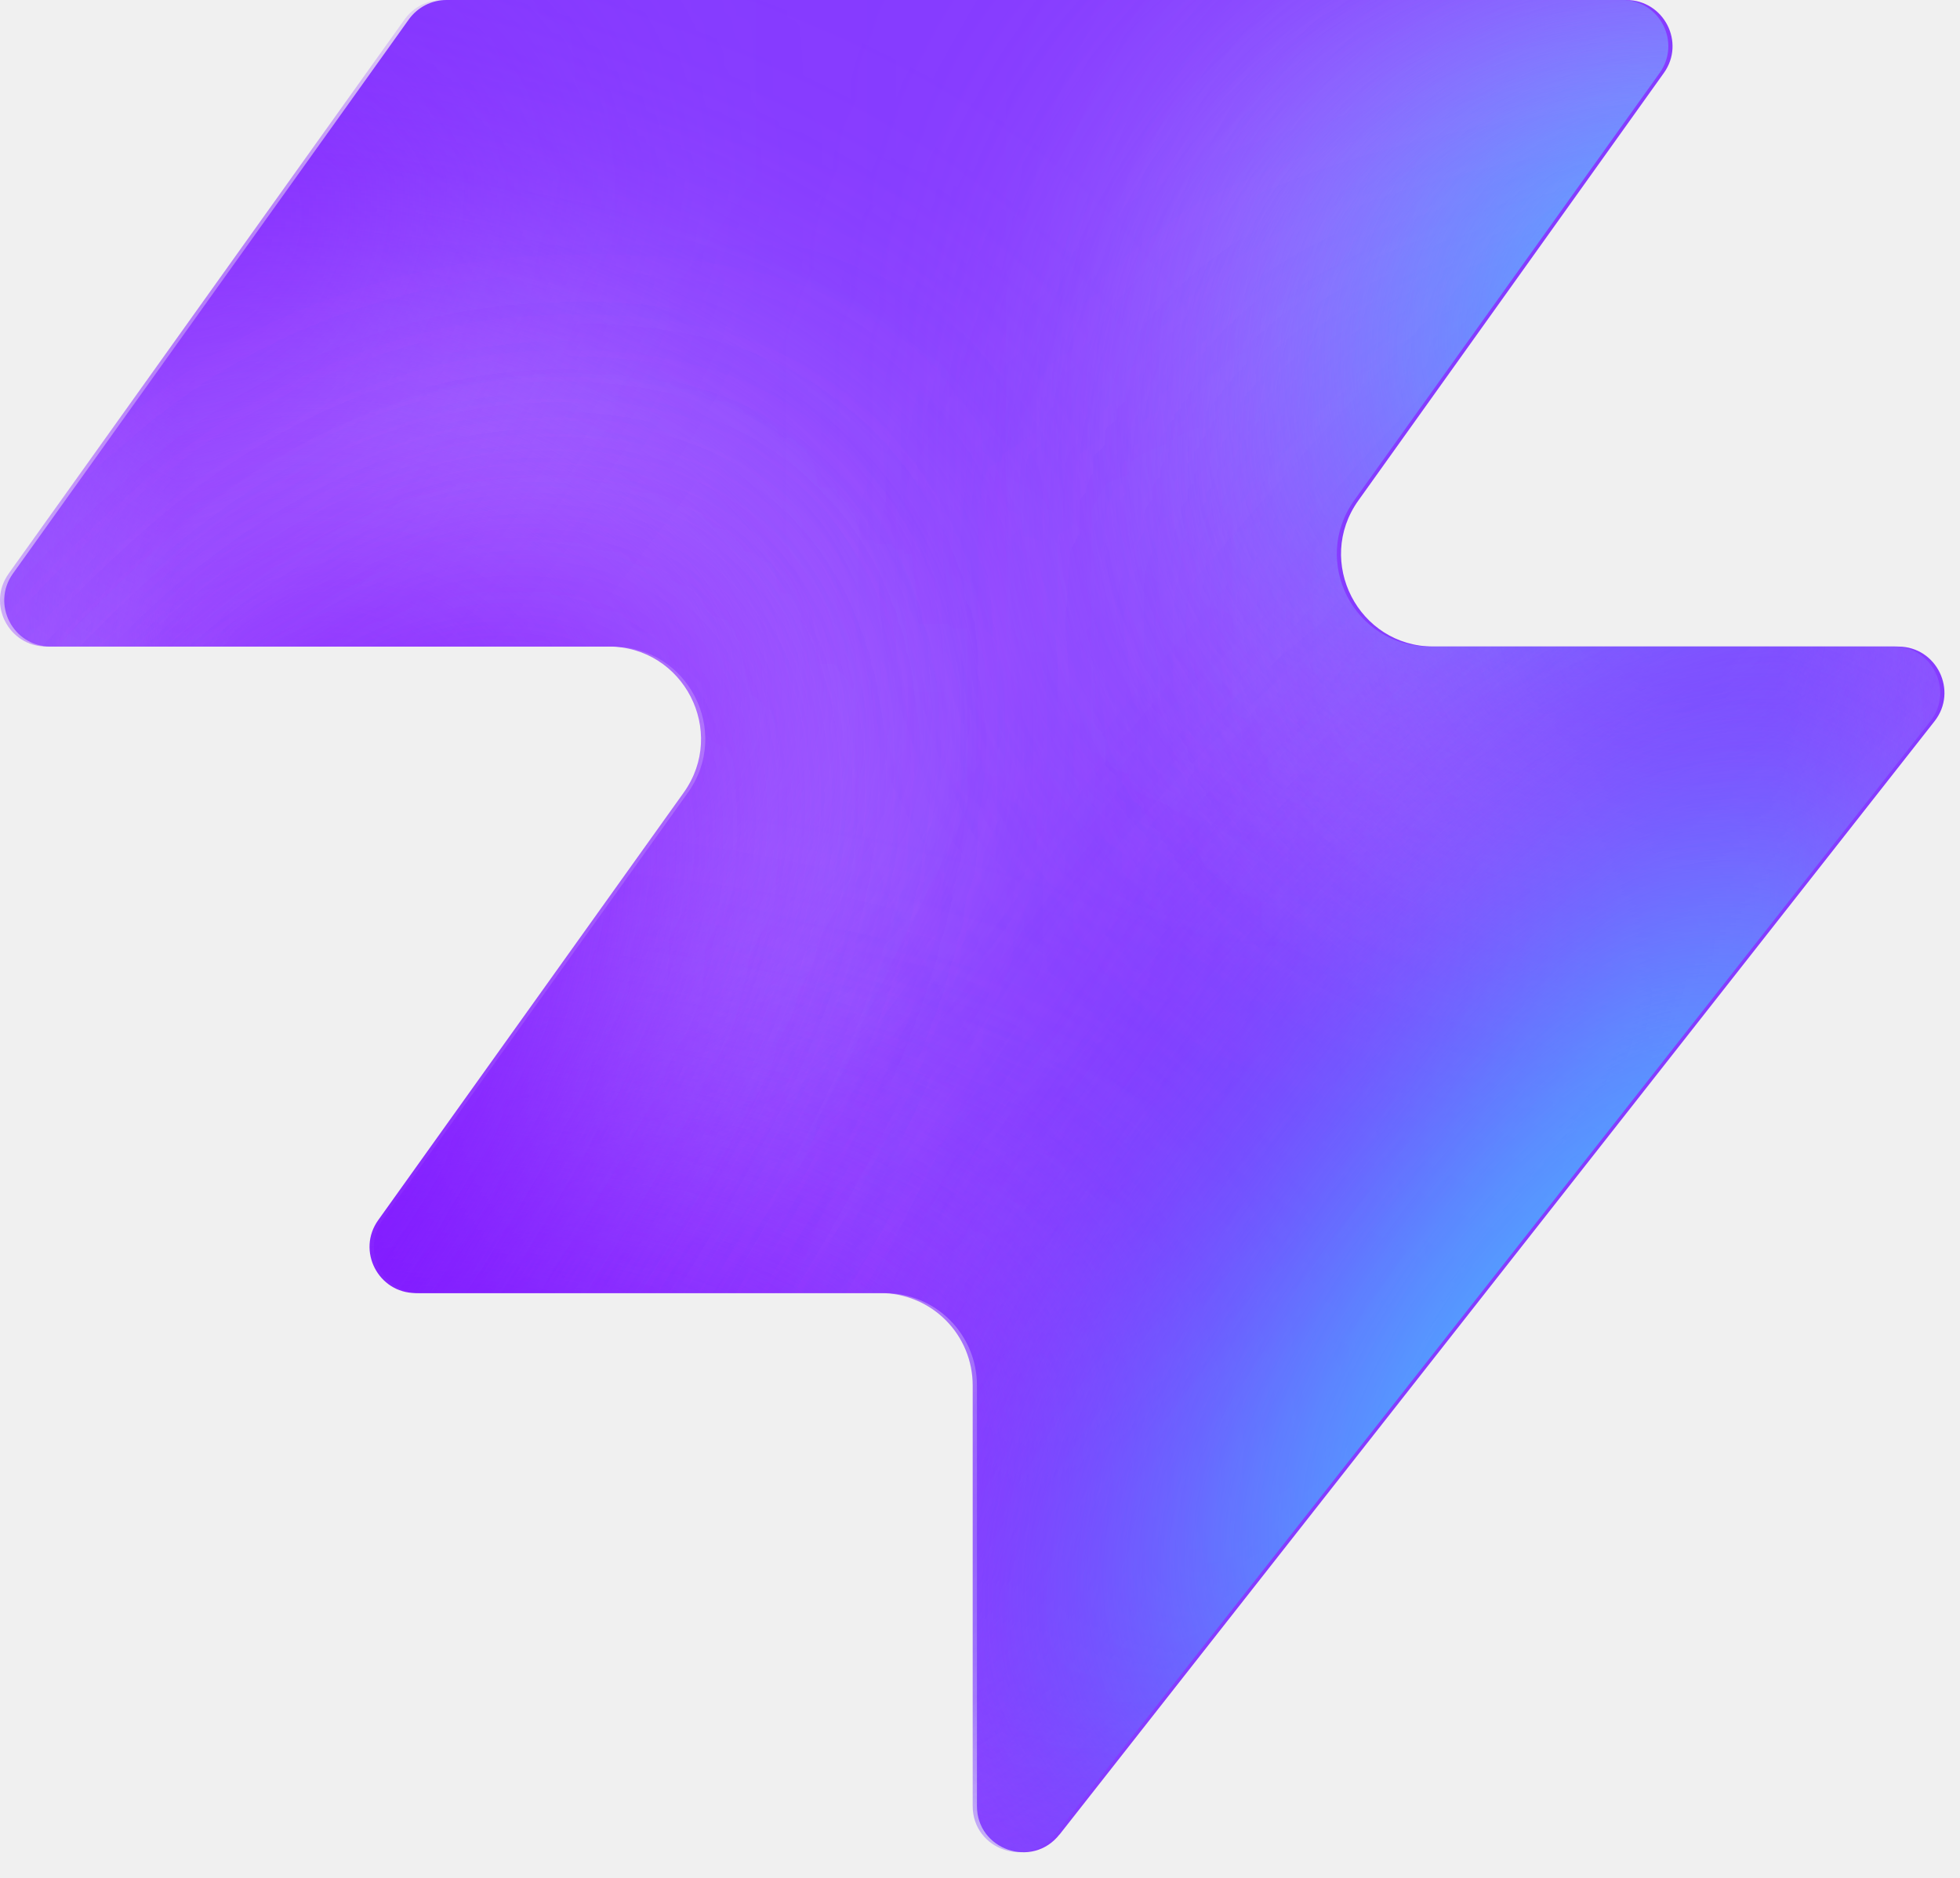
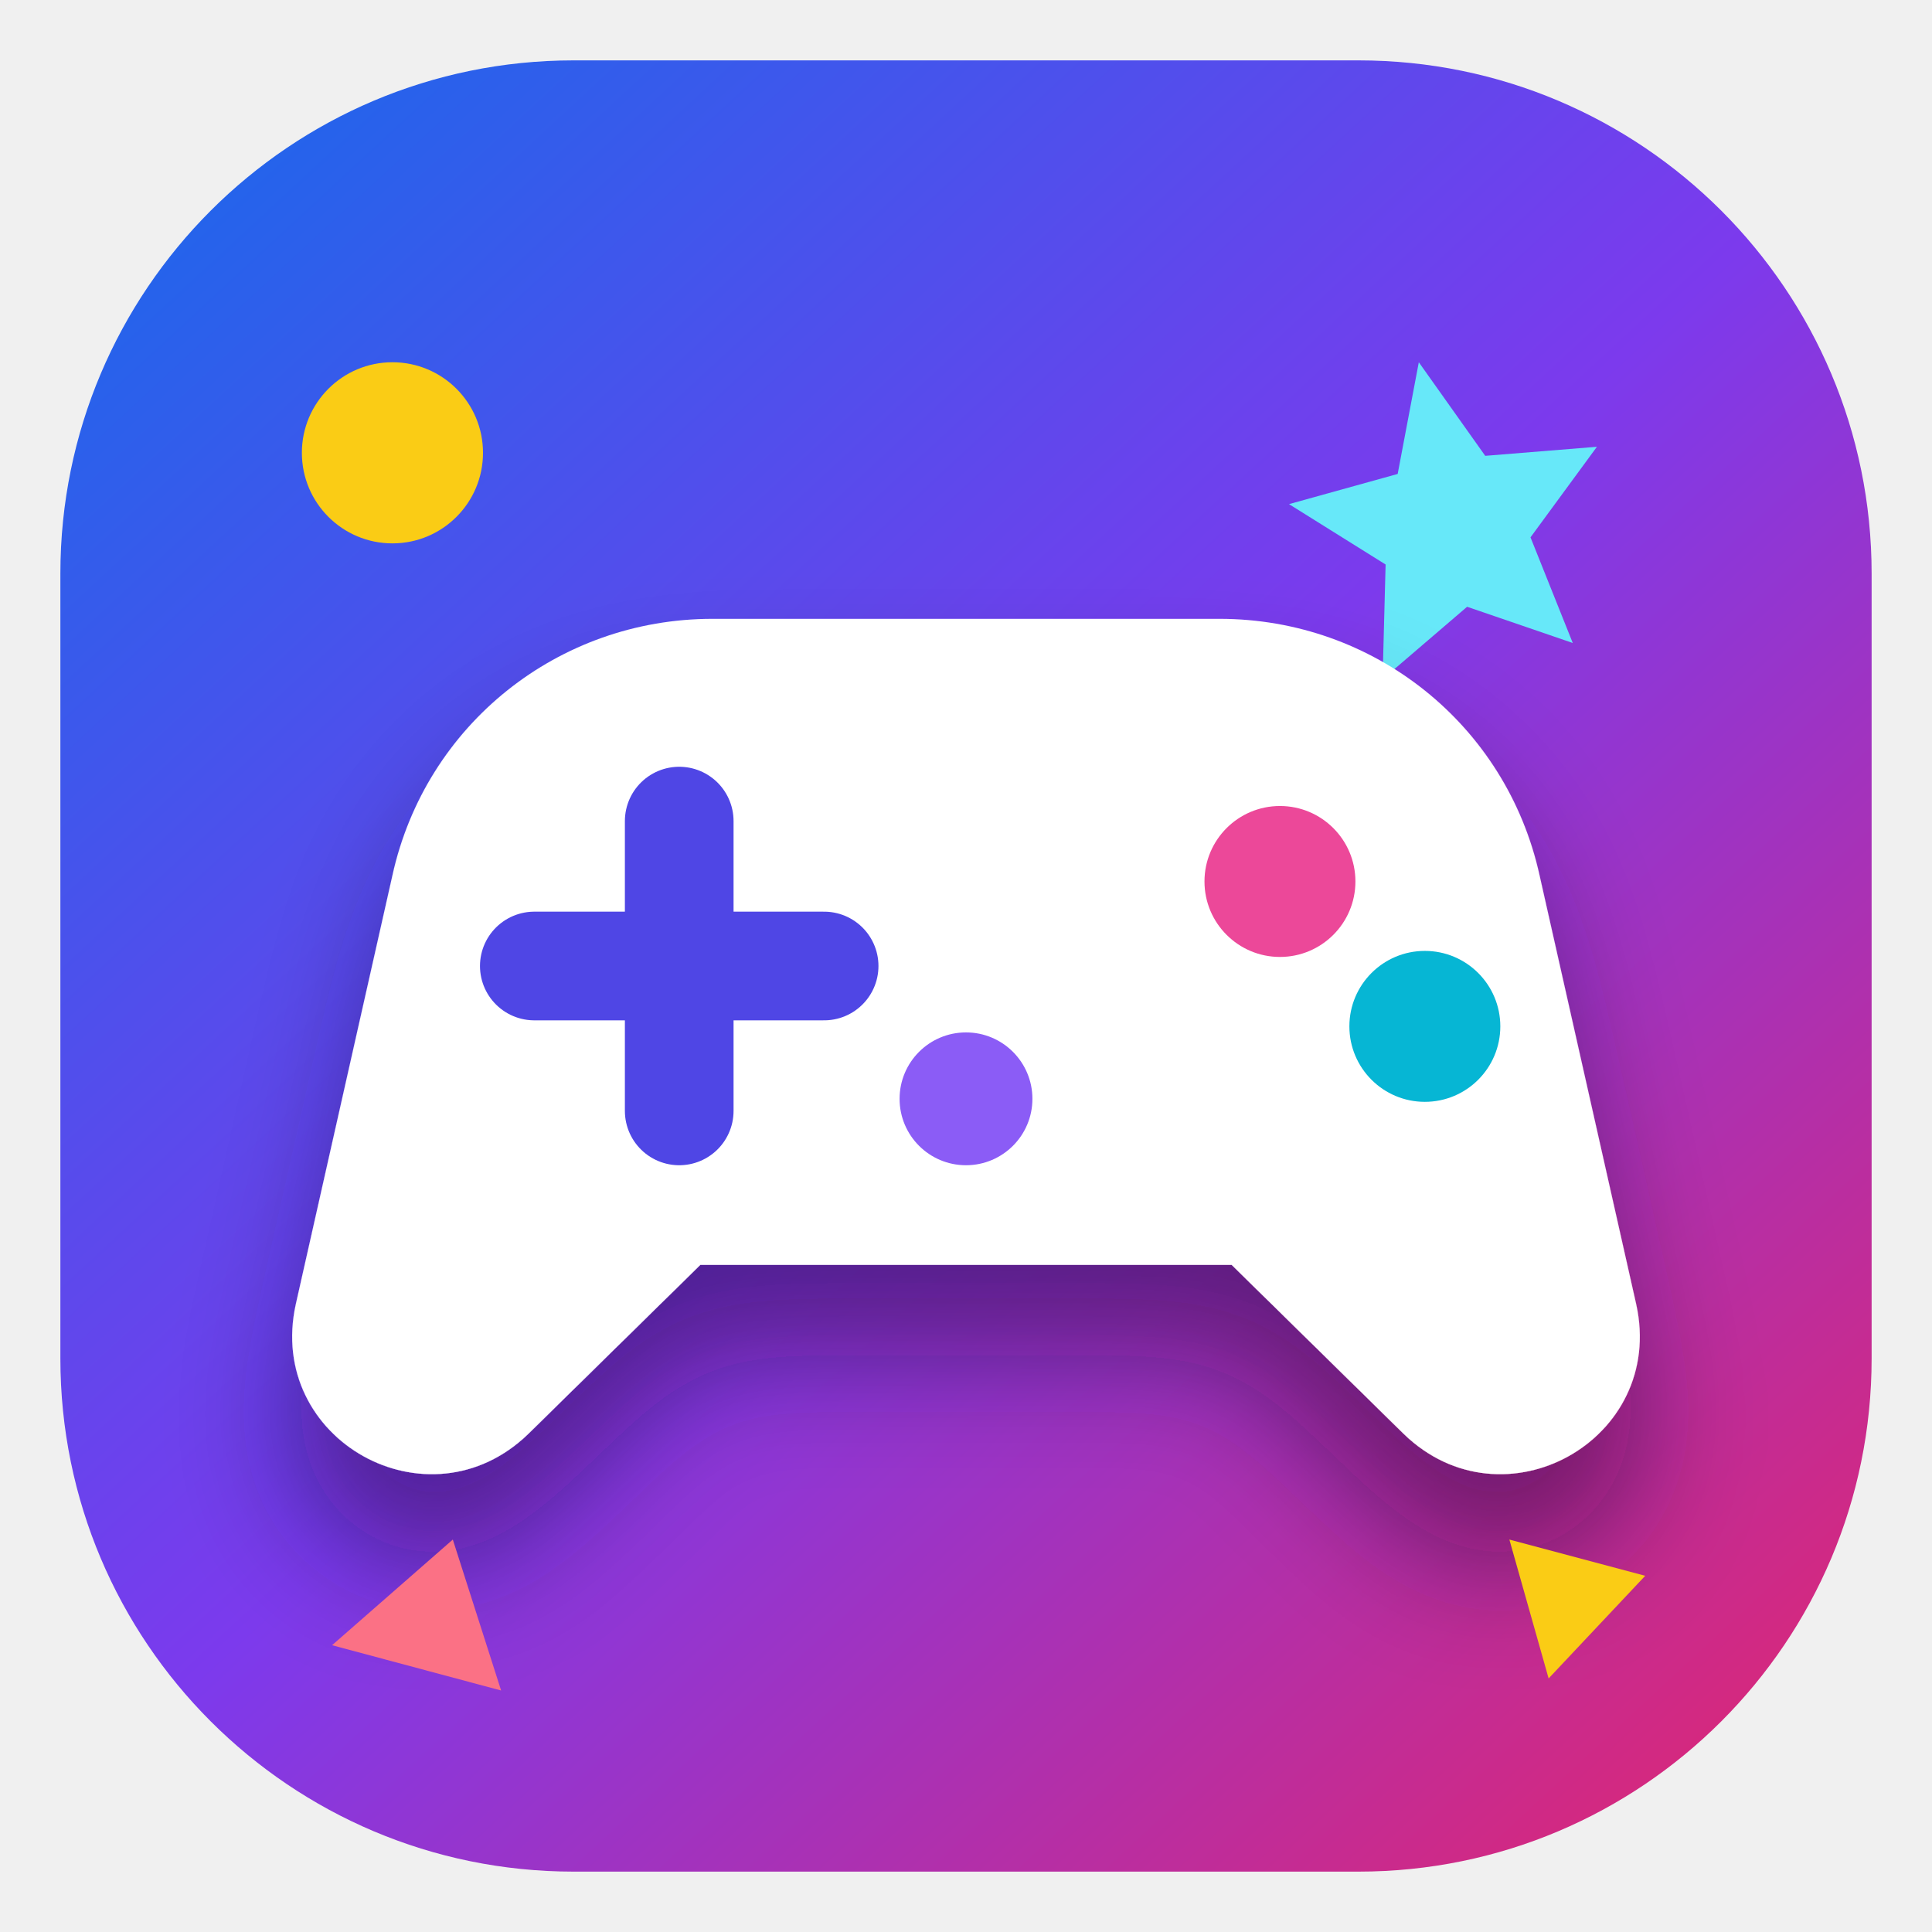
- <svg xmlns="http://www.w3.org/2000/svg" width="48" height="46" fill="none" viewBox="0 0 48 46">
-   <path fill="#863bff" d="M25.946 44.938c-.664.845-2.021.375-2.021-.698V33.937a2.26 2.26 0 0 0-2.262-2.262H10.287c-.92 0-1.456-1.04-.92-1.788l7.48-10.471c1.07-1.497 0-3.578-1.842-3.578H1.237c-.92 0-1.456-1.04-.92-1.788L10.013.474c.214-.297.556-.474.92-.474h28.894c.92 0 1.456 1.04.92 1.788l-7.48 10.471c-1.07 1.498 0 3.579 1.842 3.579h11.377c.943 0 1.473 1.088.89 1.83L25.947 44.94z" style="fill:#863bff;fill:color(display-p3 .525 .23 1);fill-opacity:1" />
-   <mask id="a" width="48" height="46" x="0" y="0" maskUnits="userSpaceOnUse" style="mask-type:alpha">
-     <path fill="#000" d="M25.842 44.938c-.664.844-2.021.375-2.021-.698V33.937a2.26 2.26 0 0 0-2.262-2.262H10.183c-.92 0-1.456-1.04-.92-1.788l7.48-10.471c1.07-1.498 0-3.579-1.842-3.579H1.133c-.92 0-1.456-1.04-.92-1.787L9.91.473c.214-.297.556-.474.92-.474h28.894c.92 0 1.456 1.04.92 1.788l-7.48 10.471c-1.07 1.498 0 3.578 1.842 3.578h11.377c.943 0 1.473 1.088.89 1.832L25.843 44.94z" style="fill:#000;fill-opacity:1" />
-   </mask>
-   <g mask="url(#a)">
-     <g filter="url(#b)">
-       <ellipse cx="5.508" cy="14.704" fill="#ede6ff" rx="5.508" ry="14.704" style="fill:#ede6ff;fill:color(display-p3 .927 .903 1);fill-opacity:1" transform="matrix(.00324 1 1 -.00324 -4.47 31.516)" />
-     </g>
-     <g filter="url(#c)">
-       <ellipse cx="10.399" cy="29.851" fill="#ede6ff" rx="10.399" ry="29.851" style="fill:#ede6ff;fill:color(display-p3 .927 .903 1);fill-opacity:1" transform="matrix(.00324 1 1 -.00324 -39.328 7.883)" />
-     </g>
-     <g filter="url(#d)">
-       <ellipse cx="5.508" cy="30.487" fill="#7e14ff" rx="5.508" ry="30.487" style="fill:#7e14ff;fill:color(display-p3 .492 .077 1);fill-opacity:1" transform="rotate(89.814 -25.913 -14.639)scale(1 -1)" />
-     </g>
-     <g filter="url(#e)">
-       <ellipse cx="5.508" cy="30.599" fill="#7e14ff" rx="5.508" ry="30.599" style="fill:#7e14ff;fill:color(display-p3 .492 .077 1);fill-opacity:1" transform="rotate(89.814 -32.644 -3.334)scale(1 -1)" />
-     </g>
-     <g filter="url(#f)">
-       <ellipse cx="5.508" cy="30.599" fill="#7e14ff" rx="5.508" ry="30.599" style="fill:#7e14ff;fill:color(display-p3 .492 .077 1);fill-opacity:1" transform="matrix(.00324 1 1 -.00324 -34.34 30.47)" />
-     </g>
-     <g filter="url(#g)">
-       <ellipse cx="14.072" cy="22.078" fill="#ede6ff" rx="14.072" ry="22.078" style="fill:#ede6ff;fill:color(display-p3 .927 .903 1);fill-opacity:1" transform="rotate(93.35 24.506 48.493)scale(-1 1)" />
-     </g>
-     <g filter="url(#h)">
-       <ellipse cx="3.47" cy="21.501" fill="#7e14ff" rx="3.47" ry="21.501" style="fill:#7e14ff;fill:color(display-p3 .492 .077 1);fill-opacity:1" transform="rotate(89.009 28.708 47.59)scale(-1 1)" />
-     </g>
-     <g filter="url(#i)">
-       <ellipse cx="3.47" cy="21.501" fill="#7e14ff" rx="3.47" ry="21.501" style="fill:#7e14ff;fill:color(display-p3 .492 .077 1);fill-opacity:1" transform="rotate(89.009 28.708 47.59)scale(-1 1)" />
-     </g>
-     <g filter="url(#j)">
-       <ellipse cx=".387" cy="8.972" fill="#7e14ff" rx="4.407" ry="29.108" style="fill:#7e14ff;fill:color(display-p3 .492 .077 1);fill-opacity:1" transform="rotate(39.51 .387 8.972)" />
-     </g>
-     <g filter="url(#k)">
-       <ellipse cx="47.523" cy="-6.092" fill="#7e14ff" rx="4.407" ry="29.108" style="fill:#7e14ff;fill:color(display-p3 .492 .077 1);fill-opacity:1" transform="rotate(37.892 47.523 -6.092)" />
-     </g>
-     <g filter="url(#l)">
-       <ellipse cx="41.412" cy="6.333" fill="#47bfff" rx="5.971" ry="9.665" style="fill:#47bfff;fill:color(display-p3 .28 .748 1);fill-opacity:1" transform="rotate(37.892 41.412 6.333)" />
-     </g>
-     <g filter="url(#m)">
-       <ellipse cx="-1.879" cy="38.332" fill="#7e14ff" rx="4.407" ry="29.108" style="fill:#7e14ff;fill:color(display-p3 .492 .077 1);fill-opacity:1" transform="rotate(37.892 -1.88 38.332)" />
-     </g>
-     <g filter="url(#n)">
-       <ellipse cx="-1.879" cy="38.332" fill="#7e14ff" rx="4.407" ry="29.108" style="fill:#7e14ff;fill:color(display-p3 .492 .077 1);fill-opacity:1" transform="rotate(37.892 -1.88 38.332)" />
-     </g>
-     <g filter="url(#o)">
-       <ellipse cx="35.651" cy="29.907" fill="#7e14ff" rx="4.407" ry="29.108" style="fill:#7e14ff;fill:color(display-p3 .492 .077 1);fill-opacity:1" transform="rotate(37.892 35.651 29.907)" />
-     </g>
-     <g filter="url(#p)">
-       <ellipse cx="38.418" cy="32.4" fill="#47bfff" rx="5.971" ry="15.297" style="fill:#47bfff;fill:color(display-p3 .28 .748 1);fill-opacity:1" transform="rotate(37.892 38.418 32.4)" />
-     </g>
-   </g>
+ <svg xmlns="http://www.w3.org/2000/svg" viewBox="0 0 64 64" role="img" aria-labelledby="title">
  <defs>
-     <filter id="b" width="60.045" height="41.654" x="-19.77" y="16.149" color-interpolation-filters="sRGB" filterUnits="userSpaceOnUse">
-       <feFlood flood-opacity="0" result="BackgroundImageFix" />
-       <feBlend in="SourceGraphic" in2="BackgroundImageFix" result="shape" />
-       <feGaussianBlur result="effect1_foregroundBlur_2002_17158" stdDeviation="7.659" />
-     </filter>
-     <filter id="c" width="90.34" height="51.437" x="-54.613" y="-7.533" color-interpolation-filters="sRGB" filterUnits="userSpaceOnUse">
-       <feFlood flood-opacity="0" result="BackgroundImageFix" />
-       <feBlend in="SourceGraphic" in2="BackgroundImageFix" result="shape" />
-       <feGaussianBlur result="effect1_foregroundBlur_2002_17158" stdDeviation="7.659" />
-     </filter>
-     <filter id="d" width="79.355" height="29.4" x="-49.64" y="2.03" color-interpolation-filters="sRGB" filterUnits="userSpaceOnUse">
-       <feFlood flood-opacity="0" result="BackgroundImageFix" />
-       <feBlend in="SourceGraphic" in2="BackgroundImageFix" result="shape" />
-       <feGaussianBlur result="effect1_foregroundBlur_2002_17158" stdDeviation="4.596" />
-     </filter>
-     <filter id="e" width="79.579" height="29.4" x="-45.045" y="20.029" color-interpolation-filters="sRGB" filterUnits="userSpaceOnUse">
-       <feFlood flood-opacity="0" result="BackgroundImageFix" />
-       <feBlend in="SourceGraphic" in2="BackgroundImageFix" result="shape" />
-       <feGaussianBlur result="effect1_foregroundBlur_2002_17158" stdDeviation="4.596" />
-     </filter>
-     <filter id="f" width="79.579" height="29.4" x="-43.513" y="21.178" color-interpolation-filters="sRGB" filterUnits="userSpaceOnUse">
-       <feFlood flood-opacity="0" result="BackgroundImageFix" />
-       <feBlend in="SourceGraphic" in2="BackgroundImageFix" result="shape" />
-       <feGaussianBlur result="effect1_foregroundBlur_2002_17158" stdDeviation="4.596" />
-     </filter>
-     <filter id="g" width="74.749" height="58.852" x="15.756" y="-17.901" color-interpolation-filters="sRGB" filterUnits="userSpaceOnUse">
-       <feFlood flood-opacity="0" result="BackgroundImageFix" />
-       <feBlend in="SourceGraphic" in2="BackgroundImageFix" result="shape" />
-       <feGaussianBlur result="effect1_foregroundBlur_2002_17158" stdDeviation="7.659" />
-     </filter>
-     <filter id="h" width="61.377" height="25.362" x="23.548" y="2.284" color-interpolation-filters="sRGB" filterUnits="userSpaceOnUse">
-       <feFlood flood-opacity="0" result="BackgroundImageFix" />
-       <feBlend in="SourceGraphic" in2="BackgroundImageFix" result="shape" />
-       <feGaussianBlur result="effect1_foregroundBlur_2002_17158" stdDeviation="4.596" />
-     </filter>
-     <filter id="i" width="61.377" height="25.362" x="23.548" y="2.284" color-interpolation-filters="sRGB" filterUnits="userSpaceOnUse">
-       <feFlood flood-opacity="0" result="BackgroundImageFix" />
-       <feBlend in="SourceGraphic" in2="BackgroundImageFix" result="shape" />
-       <feGaussianBlur result="effect1_foregroundBlur_2002_17158" stdDeviation="4.596" />
-     </filter>
-     <filter id="j" width="56.045" height="63.649" x="-27.636" y="-22.853" color-interpolation-filters="sRGB" filterUnits="userSpaceOnUse">
-       <feFlood flood-opacity="0" result="BackgroundImageFix" />
-       <feBlend in="SourceGraphic" in2="BackgroundImageFix" result="shape" />
-       <feGaussianBlur result="effect1_foregroundBlur_2002_17158" stdDeviation="4.596" />
-     </filter>
-     <filter id="k" width="54.814" height="64.646" x="20.116" y="-38.415" color-interpolation-filters="sRGB" filterUnits="userSpaceOnUse">
-       <feFlood flood-opacity="0" result="BackgroundImageFix" />
-       <feBlend in="SourceGraphic" in2="BackgroundImageFix" result="shape" />
-       <feGaussianBlur result="effect1_foregroundBlur_2002_17158" stdDeviation="4.596" />
-     </filter>
-     <filter id="l" width="33.541" height="35.313" x="24.641" y="-11.323" color-interpolation-filters="sRGB" filterUnits="userSpaceOnUse">
-       <feFlood flood-opacity="0" result="BackgroundImageFix" />
-       <feBlend in="SourceGraphic" in2="BackgroundImageFix" result="shape" />
-       <feGaussianBlur result="effect1_foregroundBlur_2002_17158" stdDeviation="4.596" />
-     </filter>
-     <filter id="m" width="54.814" height="64.646" x="-29.286" y="6.009" color-interpolation-filters="sRGB" filterUnits="userSpaceOnUse">
-       <feFlood flood-opacity="0" result="BackgroundImageFix" />
-       <feBlend in="SourceGraphic" in2="BackgroundImageFix" result="shape" />
-       <feGaussianBlur result="effect1_foregroundBlur_2002_17158" stdDeviation="4.596" />
-     </filter>
-     <filter id="n" width="54.814" height="64.646" x="-29.286" y="6.009" color-interpolation-filters="sRGB" filterUnits="userSpaceOnUse">
-       <feFlood flood-opacity="0" result="BackgroundImageFix" />
-       <feBlend in="SourceGraphic" in2="BackgroundImageFix" result="shape" />
-       <feGaussianBlur result="effect1_foregroundBlur_2002_17158" stdDeviation="4.596" />
-     </filter>
-     <filter id="o" width="54.814" height="64.646" x="8.244" y="-2.416" color-interpolation-filters="sRGB" filterUnits="userSpaceOnUse">
-       <feFlood flood-opacity="0" result="BackgroundImageFix" />
-       <feBlend in="SourceGraphic" in2="BackgroundImageFix" result="shape" />
-       <feGaussianBlur result="effect1_foregroundBlur_2002_17158" stdDeviation="4.596" />
-     </filter>
-     <filter id="p" width="39.409" height="43.623" x="18.713" y="10.588" color-interpolation-filters="sRGB" filterUnits="userSpaceOnUse">
-       <feFlood flood-opacity="0" result="BackgroundImageFix" />
-       <feBlend in="SourceGraphic" in2="BackgroundImageFix" result="shape" />
-       <feGaussianBlur result="effect1_foregroundBlur_2002_17158" stdDeviation="4.596" />
+     <linearGradient id="party" x1="8" y1="6" x2="58" y2="60" gradientUnits="userSpaceOnUse">
+       <stop stop-color="#2563eb" />
+       <stop offset=".48" stop-color="#7c3aed" />
+       <stop offset="1" stop-color="#db2777" />
+     </linearGradient>
+     <filter id="shadow" x="-20%" y="-20%" width="140%" height="150%">
+       <feDropShadow dx="0" dy="3" stdDeviation="2" flood-color="#120c2f" flood-opacity=".45" />
    </filter>
  </defs>
+   <rect x="2" y="2" width="60" height="60" rx="17" fill="url(#party)" />
+   <circle cx="13" cy="15" r="3" fill="#facc15" />
+   <path d="m47 12 2.2 3.1 3.7-.3-2.2 3 1.4 3.5-3.5-1.2-2.8 2.4.1-3.8-3.2-2 3.6-1z" fill="#67e8f9" />
+   <path d="M13 29c1.1-5 5.5-8.5 10.6-8.5h16.8c5.1 0 9.5 3.5 10.6 8.5l3.2 14.2c1 4.5-4.4 7.5-7.7 4.3l-5.7-5.6H23.2l-5.7 5.6c-3.3 3.2-8.7.2-7.7-4.3z" fill="#fff" filter="url(#shadow)" />
+   <path d="M22.5 27.2v9.6M17.7 32h9.6" stroke="#4f46e5" stroke-width="3.6" stroke-linecap="round" />
+   <circle cx="42.4" cy="29.2" r="2.5" fill="#ec4899" />
+   <circle cx="47.2" cy="34" r="2.5" fill="#06b6d4" />
+   <circle cx="32" cy="36.4" r="2.2" fill="#8b5cf6" />
+   <path d="M11 54.5 15 51l1.6 5z" fill="#fb7185" />
+   <path d="m50 51 4.5 1.2-3.2 3.4z" fill="#facc15" />
</svg>
